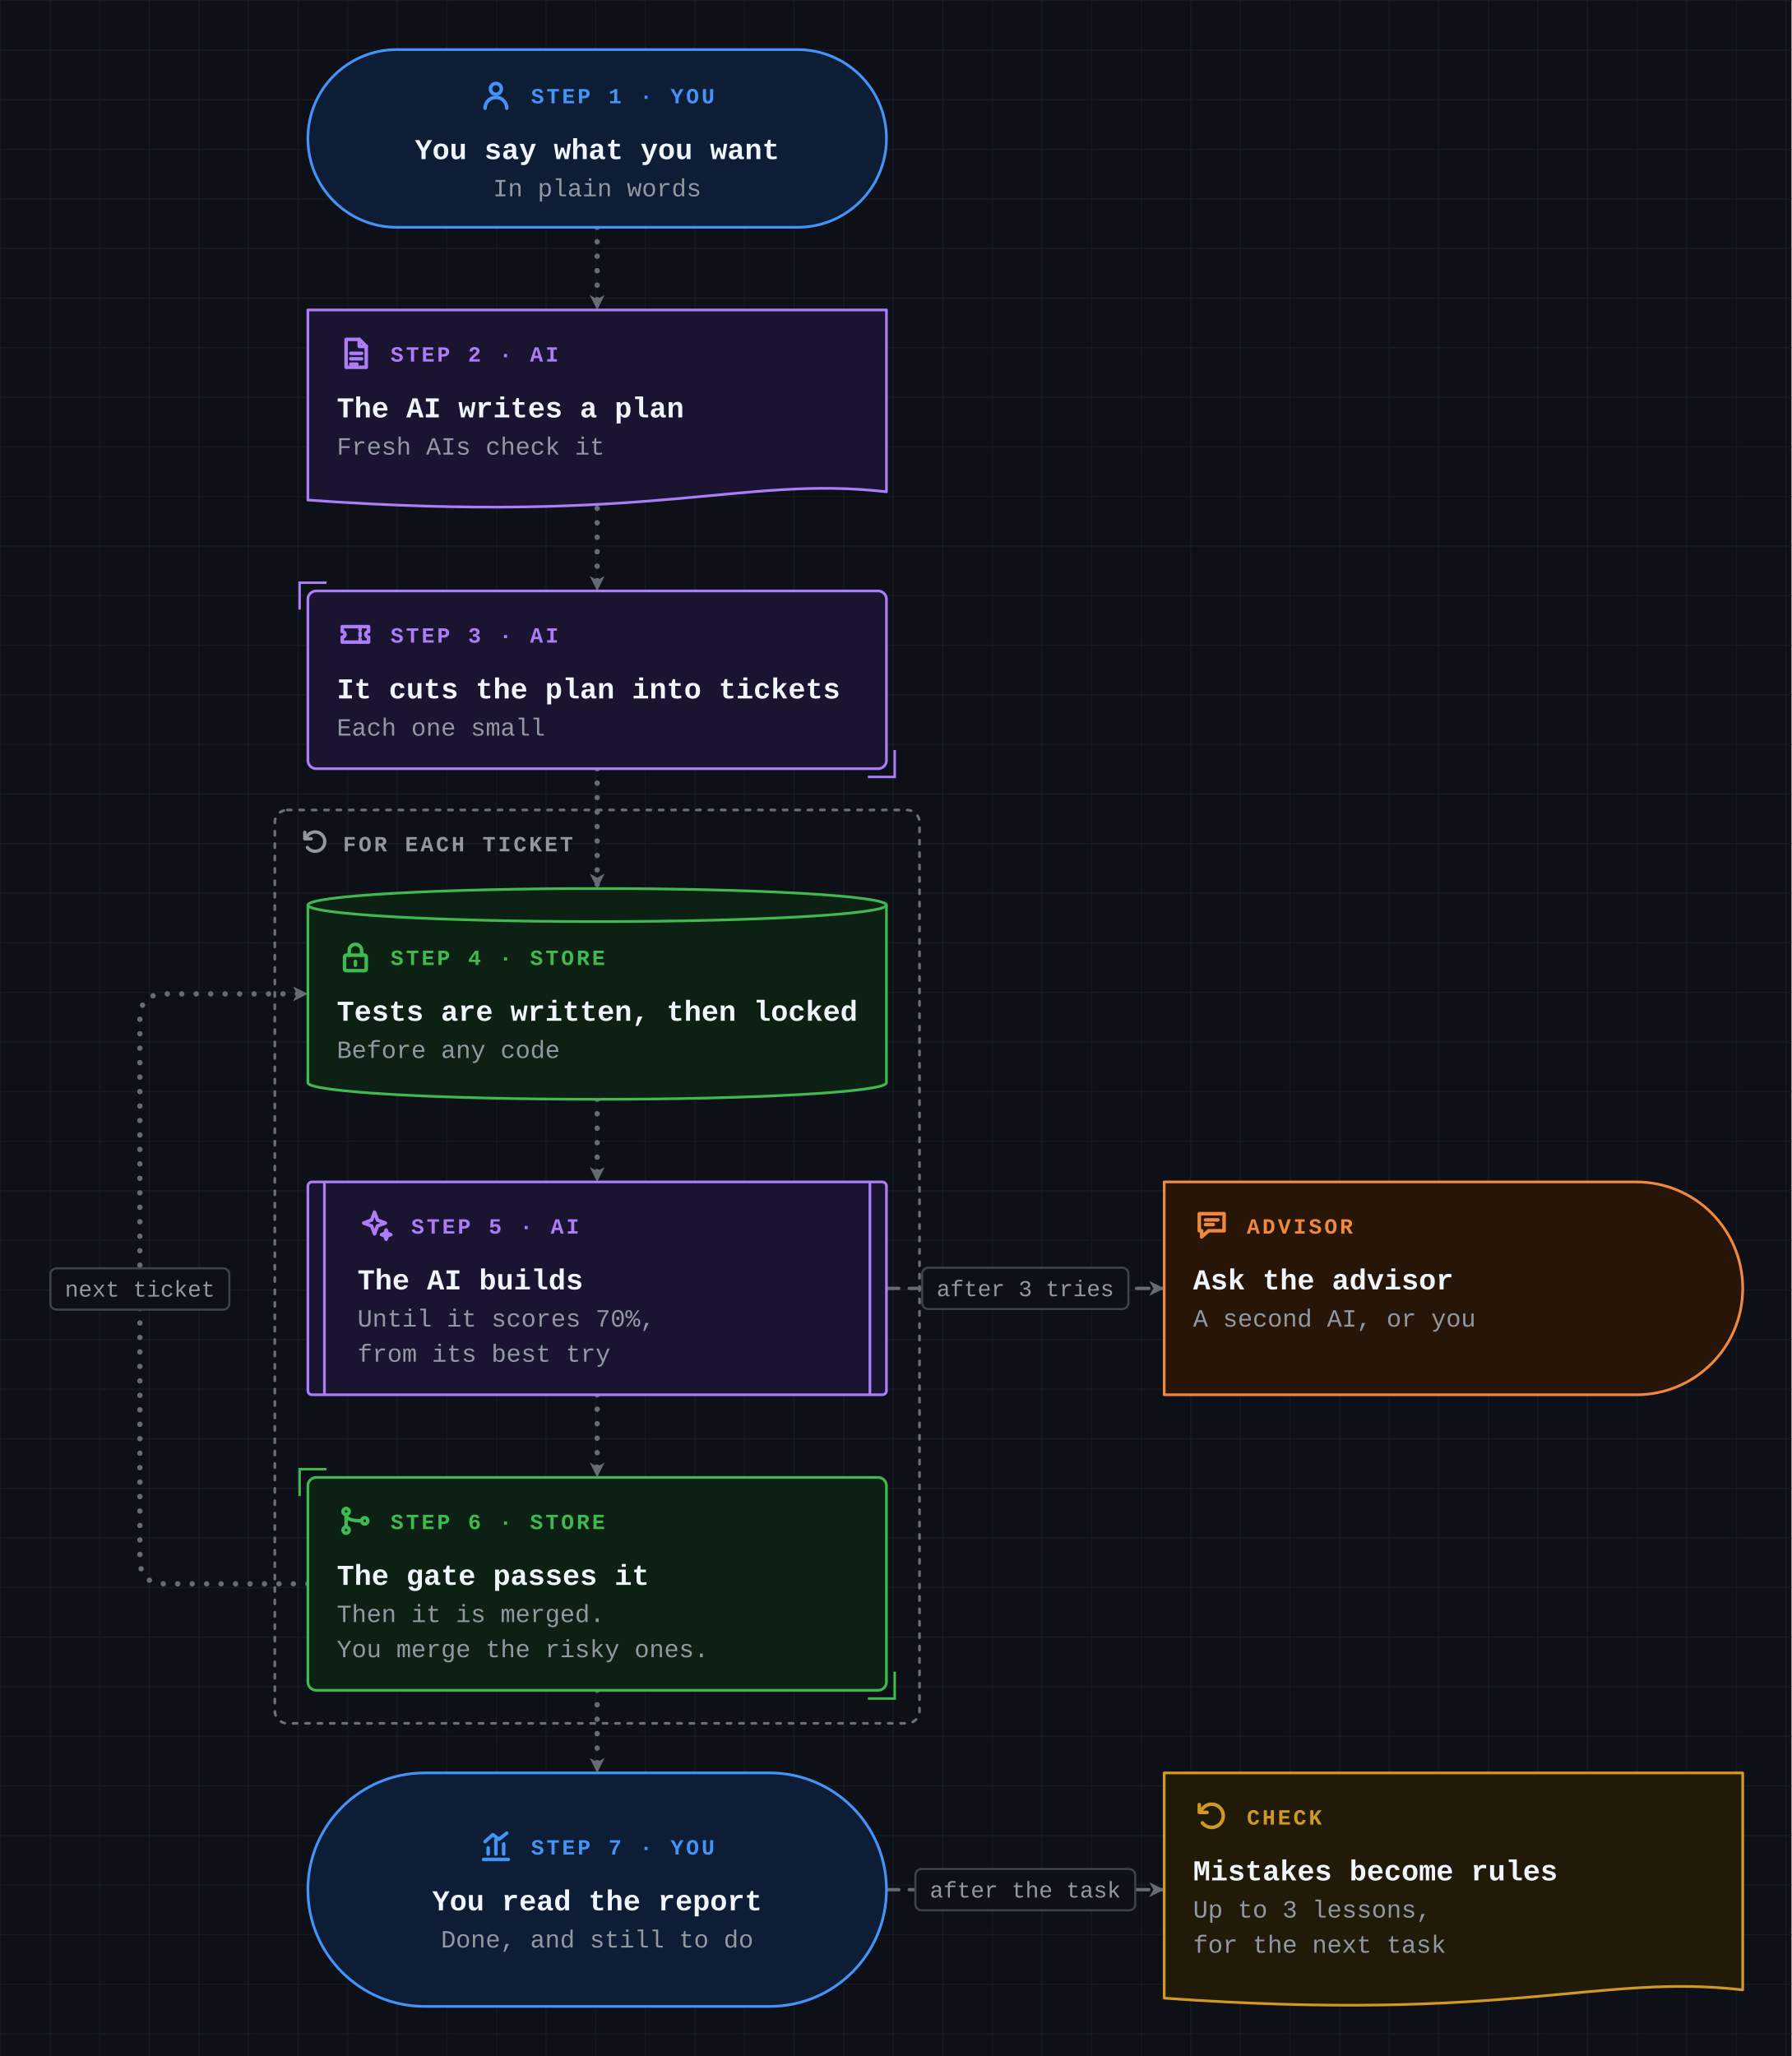
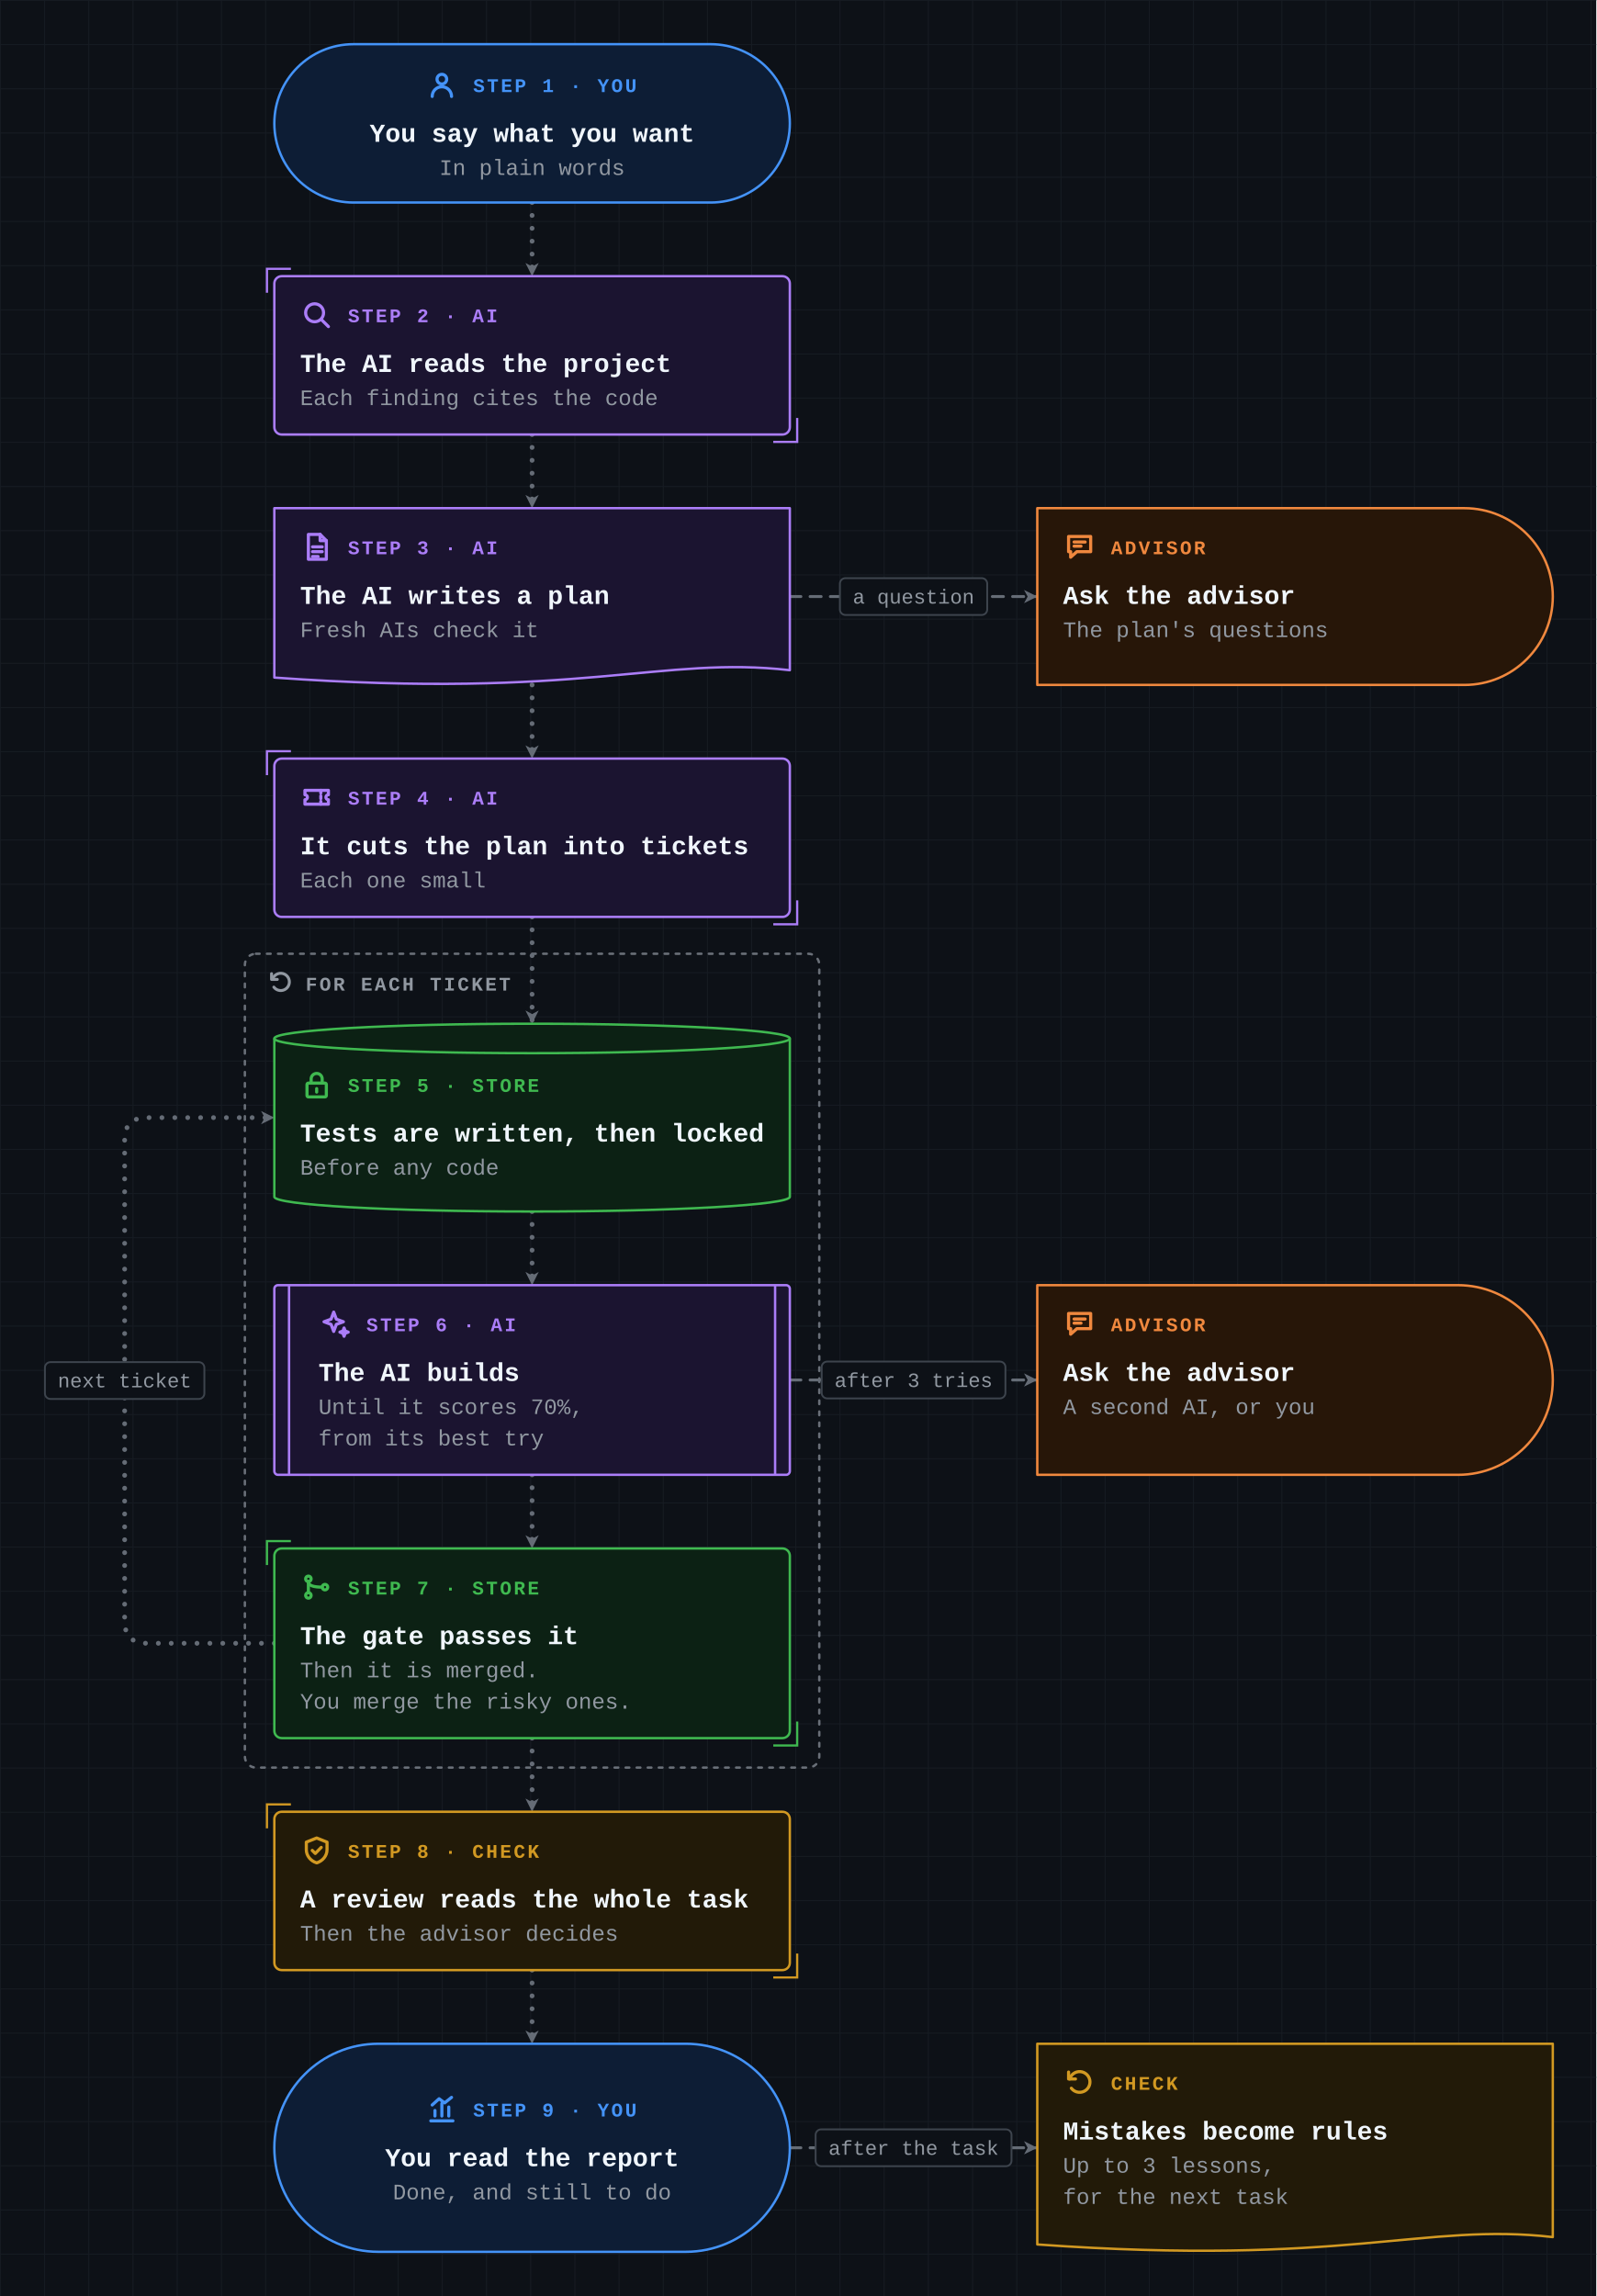
- <svg xmlns="http://www.w3.org/2000/svg" viewBox="-149 -24 867 995" width="867" height="995" role="img" aria-labelledby="title desc" font-family="ui-monospace, SFMono-Regular, 'JetBrains Mono', 'Cascadia Mono', Menlo, Consolas, 'Liberation Mono', monospace">
+ <svg xmlns="http://www.w3.org/2000/svg" viewBox="-149 -24 867 1247" width="867" height="1247" role="img" aria-labelledby="title desc" font-family="ui-monospace, SFMono-Regular, 'JetBrains Mono', 'Cascadia Mono', Menlo, Consolas, 'Liberation Mono', monospace">
  <defs>
    <marker id="arrow-plain" viewBox="0 0 10 10" refX="9" refY="5" markerWidth="9" markerHeight="9" markerUnits="userSpaceOnUse" orient="auto-start-reverse">
      <path d="M1,1 L9,5 L1,9 L3.2,5 z" fill="#656c76" />
    </marker>
    <marker id="arrow-fail" viewBox="0 0 10 10" refX="9" refY="5" markerWidth="9" markerHeight="9" markerUnits="userSpaceOnUse" orient="auto-start-reverse">
      <path d="M1,1 L9,5 L1,9 L3.2,5 z" fill="#f85149" />
    </marker>
    <marker id="arrow-pass" viewBox="0 0 10 10" refX="9" refY="5" markerWidth="9" markerHeight="9" markerUnits="userSpaceOnUse" orient="auto-start-reverse">
      <path d="M1,1 L9,5 L1,9 L3.2,5 z" fill="#3fb950" />
    </marker>
    <pattern id="grid" x="-149" y="-24" width="24" height="24" patternUnits="userSpaceOnUse">
      <path d="M24 0H0V24" fill="none" stroke="#161b22" stroke-width="1" />
    </pattern>
  </defs>
  <style>.main{stroke-width:2.6;stroke-dasharray:0 7;animation:flow 0.8s linear infinite}.side{stroke-width:1.6;stroke-dasharray:6 5;animation:side 1.6s linear infinite}@keyframes flow{to{stroke-dashoffset:-7}}@keyframes side{to{stroke-dashoffset:-11}}@media (prefers-reduced-motion:reduce){.main,.side{animation:none}.ticket{display:none}}</style>
-   <rect x="-149" y="-24" width="867" height="995" fill="#0d1117" />
-   <rect x="-149" y="-24" width="867" height="995" fill="url(#grid)" />
-   <rect x="-16.0" y="368.0" width="312.0" height="442.0" rx="6" fill="none" stroke="#9198a1" stroke-opacity="0.7" stroke-width="1.3" stroke-dasharray="2 4" stroke-linecap="round" />
-   <g transform="translate(-4.0,376.0) scale(0.625)" fill="none" stroke="#9198a1" stroke-width="2.56" stroke-linecap="round" stroke-linejoin="round">
+   <rect x="-149" y="-24" width="867" height="1247" fill="#0d1117" />
+   <rect x="-149" y="-24" width="867" height="1247" fill="url(#grid)" />
+   <rect x="-16.0" y="494.0" width="312.0" height="442.0" rx="6" fill="none" stroke="#9198a1" stroke-opacity="0.7" stroke-width="1.3" stroke-dasharray="2 4" stroke-linecap="round" />
+   <g transform="translate(-4.0,502.0) scale(0.625)" fill="none" stroke="#9198a1" stroke-width="2.56" stroke-linecap="round" stroke-linejoin="round">
    <path d="M4 4.5v5h5" />
    <path d="M4.8 9.5A7.5 7.5 0 1 1 6 16.2" />
  </g>
-   <text x="17.0" y="388.0" font-size="10.5" font-weight="700" letter-spacing="1.2" fill="#9198a1">FOR EACH TICKET</text>
+   <text x="17.0" y="514.0" font-size="10.5" font-weight="700" letter-spacing="1.2" fill="#9198a1">FOR EACH TICKET</text>
  <path class="main" d="M140.0,86.0 L140.0,126.0" fill="none" stroke="#656c76" stroke-linecap="round" stroke-linejoin="round" marker-end="url(#arrow-plain)" />
-   <path class="main" d="M140.0,222.0 L140.0,262.0" fill="none" stroke="#656c76" stroke-linecap="round" stroke-linejoin="round" marker-end="url(#arrow-plain)" />
-   <path class="main" d="M140.0,348.0 L140.0,406.0" fill="none" stroke="#656c76" stroke-linecap="round" stroke-linejoin="round" marker-end="url(#arrow-plain)" />
-   <path class="main" d="M140.0,508.0 L140.0,548.0" fill="none" stroke="#656c76" stroke-linecap="round" stroke-linejoin="round" marker-end="url(#arrow-plain)" />
-   <path class="main" d="M140.0,651.0 L140.0,691.0" fill="none" stroke="#656c76" stroke-linecap="round" stroke-linejoin="round" marker-end="url(#arrow-plain)" />
-   <path class="main" d="M140.0,794.0 L140.0,834.0" fill="none" stroke="#656c76" stroke-linecap="round" stroke-linejoin="round" marker-end="url(#arrow-plain)" />
-   <path class="main" d="M0.0,742.5 L-69.3,742.5 Q-81.3,742.5 -81.3,730.5 L-81.3,469.0 Q-81.3,457.0 -69.3,457.0 L0.0,457.0" fill="none" stroke="#656c76" stroke-linecap="round" stroke-linejoin="round" marker-end="url(#arrow-plain)" />
-   <path class="side" d="M280.0,599.5 L414.4,599.5" fill="none" stroke="#656c76" stroke-linecap="round" stroke-linejoin="round" marker-end="url(#arrow-plain)" />
-   <path class="side" d="M280.0,890.5 L414.4,890.5" fill="none" stroke="#656c76" stroke-linecap="round" stroke-linejoin="round" marker-end="url(#arrow-plain)" />
+   <path class="main" d="M140.0,212.0 L140.0,252.0" fill="none" stroke="#656c76" stroke-linecap="round" stroke-linejoin="round" marker-end="url(#arrow-plain)" />
+   <path class="main" d="M140.0,348.0 L140.0,388.0" fill="none" stroke="#656c76" stroke-linecap="round" stroke-linejoin="round" marker-end="url(#arrow-plain)" />
+   <path class="main" d="M140.0,474.0 L140.0,532.0" fill="none" stroke="#656c76" stroke-linecap="round" stroke-linejoin="round" marker-end="url(#arrow-plain)" />
+   <path class="main" d="M140.0,634.0 L140.0,674.0" fill="none" stroke="#656c76" stroke-linecap="round" stroke-linejoin="round" marker-end="url(#arrow-plain)" />
+   <path class="main" d="M140.0,777.0 L140.0,817.0" fill="none" stroke="#656c76" stroke-linecap="round" stroke-linejoin="round" marker-end="url(#arrow-plain)" />
+   <path class="main" d="M140.0,920.0 L140.0,960.0" fill="none" stroke="#656c76" stroke-linecap="round" stroke-linejoin="round" marker-end="url(#arrow-plain)" />
+   <path class="main" d="M140.0,1046.0 L140.0,1086.0" fill="none" stroke="#656c76" stroke-linecap="round" stroke-linejoin="round" marker-end="url(#arrow-plain)" />
+   <path class="main" d="M0.0,868.5 L-69.3,868.5 Q-81.3,868.5 -81.3,856.5 L-81.3,595.0 Q-81.3,583.0 -69.3,583.0 L0.0,583.0" fill="none" stroke="#656c76" stroke-linecap="round" stroke-linejoin="round" marker-end="url(#arrow-plain)" />
+   <path class="side" d="M280.0,300.0 L414.4,300.0" fill="none" stroke="#656c76" stroke-linecap="round" stroke-linejoin="round" marker-end="url(#arrow-plain)" />
+   <path class="side" d="M280.0,725.5 L414.4,725.5" fill="none" stroke="#656c76" stroke-linecap="round" stroke-linejoin="round" marker-end="url(#arrow-plain)" />
+   <path class="side" d="M280.0,1142.5 L414.4,1142.5" fill="none" stroke="#656c76" stroke-linecap="round" stroke-linejoin="round" marker-end="url(#arrow-plain)" />
  <rect x="0.0" y="0.0" width="280.0" height="86.0" rx="43.0" fill="#0d1d35" stroke="#4493f8" stroke-width="1.3" stroke-linejoin="round" />
  <g transform="translate(82.0,13.0) scale(0.75)" fill="none" stroke="#4493f8" stroke-width="2.27" stroke-linecap="round" stroke-linejoin="round">
    <path d="M12 4.5a3.5 3.5 0 1 0 0 7a3.5 3.5 0 1 0 0-7z" />
    <path d="M5 20.5c0-3.9 3.1-7 7-7s7 3.1 7 7" />
  </g>
  <text x="108.0" y="26.0" font-size="10.5" font-weight="700" letter-spacing="1.2" fill="#4493f8">STEP 1 · YOU</text>
  <text x="140.0" y="53.0" text-anchor="middle" font-size="14" font-weight="700" fill="#f0f6fc">You say what you want</text>
  <text x="140.0" y="71.0" text-anchor="middle" font-size="12" fill="#9198a1">In plain words</text>
-   <path d="M0.0,126.0 H280.0 V214.0 C210.0,206.0 168.0,230.0 0.0,218.0 Z" fill="#1b1430" stroke="#ab7df8" stroke-width="1.3" stroke-linejoin="round" />
+   <rect x="0.0" y="126.0" width="280.0" height="86.0" rx="4" fill="#1b1430" stroke="#ab7df8" stroke-width="1.3" stroke-linejoin="round" />
+   <path d="M9.0,122.0 H-4.0 V135.0" fill="none" stroke="#ab7df8" stroke-width="1.2" />
+   <path d="M271.0,216.0 H284.0 V203.0" fill="none" stroke="#ab7df8" stroke-width="1.2" />
  <g transform="translate(14.0,138.0) scale(0.75)" fill="none" stroke="#ab7df8" stroke-width="2.27" stroke-linecap="round" stroke-linejoin="round">
+     <path d="M10.5 4a6.5 6.5 0 1 0 0 13a6.5 6.5 0 1 0 0-13z" />
+     <path d="M15.5 15.5l5 5" />
+   </g>
+   <text x="40.0" y="151.0" font-size="10.5" font-weight="700" letter-spacing="1.2" fill="#ab7df8">STEP 2 · AI</text>
+   <text x="14.0" y="178.0" font-size="14" font-weight="700" fill="#f0f6fc">The AI reads the project</text>
+   <text x="14.0" y="196.0" font-size="12" fill="#9198a1">Each finding cites the code</text>
+   <path d="M0.0,252.0 H280.0 V340.0 C210.0,332.0 168.0,356.0 0.0,344.0 Z" fill="#1b1430" stroke="#ab7df8" stroke-width="1.3" stroke-linejoin="round" />
+   <g transform="translate(14.0,264.0) scale(0.75)" fill="none" stroke="#ab7df8" stroke-width="2.27" stroke-linecap="round" stroke-linejoin="round">
    <path d="M6 3h8.5L19 7.5V21H6z" />
    <path d="M14.5 3v4.5H19" />
    <path d="M9 12h7M9 15.5h7M9 19h4" />
  </g>
-   <text x="40.0" y="151.0" font-size="10.5" font-weight="700" letter-spacing="1.2" fill="#ab7df8">STEP 2 · AI</text>
-   <text x="14.0" y="178.0" font-size="14" font-weight="700" fill="#f0f6fc">The AI writes a plan</text>
-   <text x="14.0" y="196.0" font-size="12" fill="#9198a1">Fresh AIs check it</text>
-   <rect x="0.0" y="262.0" width="280.0" height="86.0" rx="4" fill="#1b1430" stroke="#ab7df8" stroke-width="1.3" stroke-linejoin="round" />
-   <path d="M9.0,258.0 H-4.0 V271.0" fill="none" stroke="#ab7df8" stroke-width="1.2" />
-   <path d="M271.0,352.0 H284.0 V339.0" fill="none" stroke="#ab7df8" stroke-width="1.2" />
-   <g transform="translate(14.0,274.0) scale(0.75)" fill="none" stroke="#ab7df8" stroke-width="2.27" stroke-linecap="round" stroke-linejoin="round">
+   <text x="40.0" y="277.0" font-size="10.5" font-weight="700" letter-spacing="1.2" fill="#ab7df8">STEP 3 · AI</text>
+   <text x="14.0" y="304.0" font-size="14" font-weight="700" fill="#f0f6fc">The AI writes a plan</text>
+   <text x="14.0" y="322.0" font-size="12" fill="#9198a1">Fresh AIs check it</text>
+   <rect x="0.0" y="388.0" width="280.0" height="86.0" rx="4" fill="#1b1430" stroke="#ab7df8" stroke-width="1.3" stroke-linejoin="round" />
+   <path d="M9.0,384.0 H-4.0 V397.0" fill="none" stroke="#ab7df8" stroke-width="1.2" />
+   <path d="M271.0,478.0 H284.0 V465.0" fill="none" stroke="#ab7df8" stroke-width="1.2" />
+   <g transform="translate(14.0,400.0) scale(0.75)" fill="none" stroke="#ab7df8" stroke-width="2.27" stroke-linecap="round" stroke-linejoin="round">
    <path d="M3.5 7h17v3.2a1.8 1.8 0 0 0 0 3.6V17h-17v-3.2a1.8 1.8 0 0 0 0-3.6z" />
    <path d="M15 7v2M15 11v2M15 15v2" />
  </g>
-   <text x="40.0" y="287.0" font-size="10.5" font-weight="700" letter-spacing="1.2" fill="#ab7df8">STEP 3 · AI</text>
-   <text x="14.0" y="314.0" font-size="14" font-weight="700" fill="#f0f6fc">It cuts the plan into tickets</text>
-   <text x="14.0" y="332.0" font-size="12" fill="#9198a1">Each one small</text>
-   <path d="M0.0,414.0 A140.0,8 0 0 1 280.0,414.0 V500.0 A140.0,8 0 0 1 0.0,500.0 Z" fill="#0c2114" stroke="#3fb950" stroke-width="1.3" stroke-linejoin="round" />
-   <path d="M0.0,414.0 A140.0,8 0 0 0 280.0,414.0" fill="none" stroke="#3fb950" stroke-width="1.3" />
-   <g transform="translate(14.0,430.0) scale(0.75)" fill="none" stroke="#3fb950" stroke-width="2.27" stroke-linecap="round" stroke-linejoin="round">
+   <text x="40.0" y="413.0" font-size="10.5" font-weight="700" letter-spacing="1.2" fill="#ab7df8">STEP 4 · AI</text>
+   <text x="14.0" y="440.0" font-size="14" font-weight="700" fill="#f0f6fc">It cuts the plan into tickets</text>
+   <text x="14.0" y="458.0" font-size="12" fill="#9198a1">Each one small</text>
+   <path d="M0.0,540.0 A140.0,8 0 0 1 280.0,540.0 V626.0 A140.0,8 0 0 1 0.0,626.0 Z" fill="#0c2114" stroke="#3fb950" stroke-width="1.3" stroke-linejoin="round" />
+   <path d="M0.0,540.0 A140.0,8 0 0 0 280.0,540.0" fill="none" stroke="#3fb950" stroke-width="1.3" />
+   <g transform="translate(14.0,556.0) scale(0.75)" fill="none" stroke="#3fb950" stroke-width="2.27" stroke-linecap="round" stroke-linejoin="round">
    <path d="M6 11h12a1 1 0 0 1 1 1v8a1 1 0 0 1-1 1H6a1 1 0 0 1-1-1v-8a1 1 0 0 1 1-1z" />
    <path d="M8 11V8a4 4 0 0 1 8 0v3" />
    <path d="M12 15v2.5" />
  </g>
-   <text x="40.0" y="443.0" font-size="10.5" font-weight="700" letter-spacing="1.2" fill="#3fb950">STEP 4 · STORE</text>
-   <text x="14.0" y="470.0" font-size="14" font-weight="700" fill="#f0f6fc">Tests are written, then locked</text>
-   <text x="14.0" y="488.0" font-size="12" fill="#9198a1">Before any code</text>
-   <rect x="0.0" y="548.0" width="280.0" height="103.0" rx="2" fill="#1b1430" stroke="#ab7df8" stroke-width="1.3" stroke-linejoin="round" />
-   <path d="M8.0,548.0 V651.0 M272.0,548.0 V651.0" stroke="#ab7df8" stroke-width="1.3" />
-   <g transform="translate(24.0,560.0) scale(0.75)" fill="none" stroke="#ab7df8" stroke-width="2.27" stroke-linecap="round" stroke-linejoin="round">
+   <text x="40.0" y="569.0" font-size="10.5" font-weight="700" letter-spacing="1.2" fill="#3fb950">STEP 5 · STORE</text>
+   <text x="14.0" y="596.0" font-size="14" font-weight="700" fill="#f0f6fc">Tests are written, then locked</text>
+   <text x="14.0" y="614.0" font-size="12" fill="#9198a1">Before any code</text>
+   <rect x="0.0" y="674.0" width="280.0" height="103.0" rx="2" fill="#1b1430" stroke="#ab7df8" stroke-width="1.3" stroke-linejoin="round" />
+   <path d="M8.0,674.0 V777.0 M272.0,674.0 V777.0" stroke="#ab7df8" stroke-width="1.3" />
+   <g transform="translate(24.0,686.0) scale(0.75)" fill="none" stroke="#ab7df8" stroke-width="2.27" stroke-linecap="round" stroke-linejoin="round">
    <path d="M11 3.5l1.9 5.1L18 10.5l-5.1 1.9L11 17.5l-1.9-5.1L4 10.5l5.1-1.9z" />
    <path d="M18.5 15l.8 2.2l2.2.8l-2.2.8l-.8 2.2l-.8-2.2l-2.2-.8l2.2-.8z" />
  </g>
-   <text x="50.0" y="573.0" font-size="10.5" font-weight="700" letter-spacing="1.2" fill="#ab7df8">STEP 5 · AI</text>
-   <text x="24.0" y="600.0" font-size="14" font-weight="700" fill="#f0f6fc">The AI builds</text>
-   <text x="24.0" y="618.0" font-size="12" fill="#9198a1">Until it scores 70%,</text>
-   <text x="24.0" y="635.0" font-size="12" fill="#9198a1">from its best try</text>
-   <rect x="0.0" y="691.0" width="280.0" height="103.0" rx="4" fill="#0c2114" stroke="#3fb950" stroke-width="1.3" stroke-linejoin="round" />
-   <path d="M9.0,687.0 H-4.0 V700.0" fill="none" stroke="#3fb950" stroke-width="1.2" />
-   <path d="M271.0,798.0 H284.0 V785.0" fill="none" stroke="#3fb950" stroke-width="1.2" />
-   <g transform="translate(14.0,703.0) scale(0.75)" fill="none" stroke="#3fb950" stroke-width="2.27" stroke-linecap="round" stroke-linejoin="round">
+   <text x="50.0" y="699.0" font-size="10.5" font-weight="700" letter-spacing="1.2" fill="#ab7df8">STEP 6 · AI</text>
+   <text x="24.0" y="726.0" font-size="14" font-weight="700" fill="#f0f6fc">The AI builds</text>
+   <text x="24.0" y="744.0" font-size="12" fill="#9198a1">Until it scores 70%,</text>
+   <text x="24.0" y="761.0" font-size="12" fill="#9198a1">from its best try</text>
+   <rect x="0.0" y="817.0" width="280.0" height="103.0" rx="4" fill="#0c2114" stroke="#3fb950" stroke-width="1.3" stroke-linejoin="round" />
+   <path d="M9.0,813.0 H-4.0 V826.0" fill="none" stroke="#3fb950" stroke-width="1.2" />
+   <path d="M271.0,924.0 H284.0 V911.0" fill="none" stroke="#3fb950" stroke-width="1.2" />
+   <g transform="translate(14.0,829.0) scale(0.75)" fill="none" stroke="#3fb950" stroke-width="2.27" stroke-linecap="round" stroke-linejoin="round">
    <path d="M6 4a2 2 0 1 0 0 4a2 2 0 1 0 0-4z" />
    <path d="M6 16a2 2 0 1 0 0 4a2 2 0 1 0 0-4z" />
    <path d="M18 10a2 2 0 1 0 0 4a2 2 0 1 0 0-4z" />
    <path d="M6 8v8" />
    <path d="M6 8c0 3 4 4 10 4" />
  </g>
-   <text x="40.0" y="716.0" font-size="10.5" font-weight="700" letter-spacing="1.2" fill="#3fb950">STEP 6 · STORE</text>
-   <text x="14.0" y="743.0" font-size="14" font-weight="700" fill="#f0f6fc">The gate passes it</text>
-   <text x="14.0" y="761.0" font-size="12" fill="#9198a1">Then it is merged.</text>
-   <text x="14.0" y="778.0" font-size="12" fill="#9198a1">You merge the risky ones.</text>
-   <rect x="0.0" y="834.0" width="280.0" height="113.0" rx="56.5" fill="#0d1d35" stroke="#4493f8" stroke-width="1.3" stroke-linejoin="round" />
-   <g transform="translate(82.0,860.5) scale(0.75)" fill="none" stroke="#4493f8" stroke-width="2.27" stroke-linecap="round" stroke-linejoin="round">
+   <text x="40.0" y="842.0" font-size="10.5" font-weight="700" letter-spacing="1.2" fill="#3fb950">STEP 7 · STORE</text>
+   <text x="14.0" y="869.0" font-size="14" font-weight="700" fill="#f0f6fc">The gate passes it</text>
+   <text x="14.0" y="887.0" font-size="12" fill="#9198a1">Then it is merged.</text>
+   <text x="14.0" y="904.0" font-size="12" fill="#9198a1">You merge the risky ones.</text>
+   <rect x="0.0" y="960.0" width="280.0" height="86.0" rx="4" fill="#221a08" stroke="#d29922" stroke-width="1.3" stroke-linejoin="round" />
+   <path d="M9.0,956.0 H-4.0 V969.0" fill="none" stroke="#d29922" stroke-width="1.2" />
+   <path d="M271.0,1050.0 H284.0 V1037.0" fill="none" stroke="#d29922" stroke-width="1.2" />
+   <g transform="translate(14.0,972.0) scale(0.75)" fill="none" stroke="#d29922" stroke-width="2.27" stroke-linecap="round" stroke-linejoin="round">
+     <path d="M12 3l7.5 3v5.5c0 4.4-3.2 8.2-7.5 9.5c-4.3-1.3-7.5-5.1-7.5-9.5V6z" />
+     <path d="M8.8 12l2.2 2.2l4.3-4.4" />
+   </g>
+   <text x="40.0" y="985.0" font-size="10.5" font-weight="700" letter-spacing="1.2" fill="#d29922">STEP 8 · CHECK</text>
+   <text x="14.0" y="1012.0" font-size="14" font-weight="700" fill="#f0f6fc">A review reads the whole task</text>
+   <text x="14.0" y="1030.0" font-size="12" fill="#9198a1">Then the advisor decides</text>
+   <rect x="0.0" y="1086.0" width="280.0" height="113.0" rx="56.5" fill="#0d1d35" stroke="#4493f8" stroke-width="1.3" stroke-linejoin="round" />
+   <g transform="translate(82.0,1112.5) scale(0.75)" fill="none" stroke="#4493f8" stroke-width="2.27" stroke-linecap="round" stroke-linejoin="round">
    <path d="M4 20.5h16" />
    <path d="M7 17v-4M12 17V8M17 17v-6.5" />
    <path d="M5 9l5-4.5l4 3l5-4" />
  </g>
-   <text x="108.0" y="873.5" font-size="10.5" font-weight="700" letter-spacing="1.2" fill="#4493f8">STEP 7 · YOU</text>
-   <text x="140.0" y="900.5" text-anchor="middle" font-size="14" font-weight="700" fill="#f0f6fc">You read the report</text>
-   <text x="140.0" y="918.5" text-anchor="middle" font-size="12" fill="#9198a1">Done, and still to do</text>
-   <path d="M414.4,548.0 H642.9 A51.5,51.5 0 0 1 642.9,651.0 H414.4 Z" fill="#271608" stroke="#f0883e" stroke-width="1.3" stroke-linejoin="round" />
-   <g transform="translate(428.4,560.0) scale(0.75)" fill="none" stroke="#f0883e" stroke-width="2.27" stroke-linecap="round" stroke-linejoin="round">
+   <text x="108.0" y="1125.5" font-size="10.5" font-weight="700" letter-spacing="1.2" fill="#4493f8">STEP 9 · YOU</text>
+   <text x="140.0" y="1152.5" text-anchor="middle" font-size="14" font-weight="700" fill="#f0f6fc">You read the report</text>
+   <text x="140.0" y="1170.5" text-anchor="middle" font-size="12" fill="#9198a1">Done, and still to do</text>
+   <path d="M414.4,252.0 H646.4 A48.0,48.0 0 0 1 646.4,348.0 H414.4 Z" fill="#271608" stroke="#f0883e" stroke-width="1.3" stroke-linejoin="round" />
+   <g transform="translate(428.4,264.0) scale(0.75)" fill="none" stroke="#f0883e" stroke-width="2.27" stroke-linecap="round" stroke-linejoin="round">
    <path d="M4 4.5h16v11H10l-4.5 4v-4H4z" />
    <path d="M8 8.5h8M8 11.5h5" />
  </g>
-   <text x="454.4" y="573.0" font-size="10.5" font-weight="700" letter-spacing="1.2" fill="#f0883e">ADVISOR</text>
-   <text x="428.4" y="600.0" font-size="14" font-weight="700" fill="#f0f6fc">Ask the advisor</text>
-   <text x="428.4" y="618.0" font-size="12" fill="#9198a1">A second AI, or you</text>
-   <path d="M414.4,834.0 H694.4 V939.0 C624.4,931.0 582.4,955.0 414.4,943.0 Z" fill="#221a08" stroke="#d29922" stroke-width="1.3" stroke-linejoin="round" />
-   <g transform="translate(428.4,846.0) scale(0.75)" fill="none" stroke="#d29922" stroke-width="2.27" stroke-linecap="round" stroke-linejoin="round">
+   <text x="454.4" y="277.0" font-size="10.5" font-weight="700" letter-spacing="1.2" fill="#f0883e">ADVISOR</text>
+   <text x="428.4" y="304.0" font-size="14" font-weight="700" fill="#f0f6fc">Ask the advisor</text>
+   <text x="428.4" y="322.0" font-size="12" fill="#9198a1">The plan's questions</text>
+   <path d="M414.4,674.0 H642.9 A51.5,51.5 0 0 1 642.9,777.0 H414.4 Z" fill="#271608" stroke="#f0883e" stroke-width="1.3" stroke-linejoin="round" />
+   <g transform="translate(428.4,686.0) scale(0.75)" fill="none" stroke="#f0883e" stroke-width="2.27" stroke-linecap="round" stroke-linejoin="round">
+     <path d="M4 4.5h16v11H10l-4.5 4v-4H4z" />
+     <path d="M8 8.5h8M8 11.5h5" />
+   </g>
+   <text x="454.4" y="699.0" font-size="10.5" font-weight="700" letter-spacing="1.2" fill="#f0883e">ADVISOR</text>
+   <text x="428.4" y="726.0" font-size="14" font-weight="700" fill="#f0f6fc">Ask the advisor</text>
+   <text x="428.4" y="744.0" font-size="12" fill="#9198a1">A second AI, or you</text>
+   <path d="M414.4,1086.0 H694.4 V1191.0 C624.4,1183.0 582.4,1207.0 414.4,1195.0 Z" fill="#221a08" stroke="#d29922" stroke-width="1.3" stroke-linejoin="round" />
+   <g transform="translate(428.4,1098.0) scale(0.75)" fill="none" stroke="#d29922" stroke-width="2.27" stroke-linecap="round" stroke-linejoin="round">
    <path d="M4 4.5v5h5" />
    <path d="M4.8 9.5A7.5 7.5 0 1 1 6 16.2" />
  </g>
-   <text x="454.4" y="859.0" font-size="10.5" font-weight="700" letter-spacing="1.2" fill="#d29922">CHECK</text>
-   <text x="428.4" y="886.0" font-size="14" font-weight="700" fill="#f0f6fc">Mistakes become rules</text>
-   <text x="428.4" y="904.0" font-size="12" fill="#9198a1">Up to 3 lessons,</text>
-   <text x="428.4" y="921.0" font-size="12" fill="#9198a1">for the next task</text>
-   <rect x="-124.6" y="589.8" width="86.6" height="20" rx="3" fill="#0d1117" stroke="#3d444d" stroke-width="1" />
-   <text x="-81.3" y="603.5" text-anchor="middle" font-size="11" fill="#9198a1">next ticket</text>
-   <rect x="297.3" y="589.5" width="99.8" height="20" rx="3" fill="#0d1117" stroke="#3d444d" stroke-width="1" />
-   <text x="347.2" y="603.3" text-anchor="middle" font-size="11" fill="#9198a1">after 3 tries</text>
-   <rect x="294.0" y="880.5" width="106.4" height="20" rx="3" fill="#0d1117" stroke="#3d444d" stroke-width="1" />
-   <text x="347.2" y="894.3" text-anchor="middle" font-size="11" fill="#9198a1">after the task</text>
+   <text x="454.4" y="1111.0" font-size="10.5" font-weight="700" letter-spacing="1.2" fill="#d29922">CHECK</text>
+   <text x="428.4" y="1138.0" font-size="14" font-weight="700" fill="#f0f6fc">Mistakes become rules</text>
+   <text x="428.4" y="1156.0" font-size="12" fill="#9198a1">Up to 3 lessons,</text>
+   <text x="428.4" y="1173.0" font-size="12" fill="#9198a1">for the next task</text>
+   <rect x="-124.6" y="715.8" width="86.6" height="20" rx="3" fill="#0d1117" stroke="#3d444d" stroke-width="1" />
+   <text x="-81.3" y="729.5" text-anchor="middle" font-size="11" fill="#9198a1">next ticket</text>
+   <rect x="307.2" y="290.0" width="80.0" height="20" rx="3" fill="#0d1117" stroke="#3d444d" stroke-width="1" />
+   <text x="347.2" y="303.8" text-anchor="middle" font-size="11" fill="#9198a1">a question</text>
+   <rect x="297.3" y="715.5" width="99.8" height="20" rx="3" fill="#0d1117" stroke="#3d444d" stroke-width="1" />
+   <text x="347.2" y="729.3" text-anchor="middle" font-size="11" fill="#9198a1">after 3 tries</text>
+   <rect x="294.0" y="1132.5" width="106.4" height="20" rx="3" fill="#0d1117" stroke="#3d444d" stroke-width="1" />
+   <text x="347.2" y="1146.3" text-anchor="middle" font-size="11" fill="#9198a1">after the task</text>
</svg>
